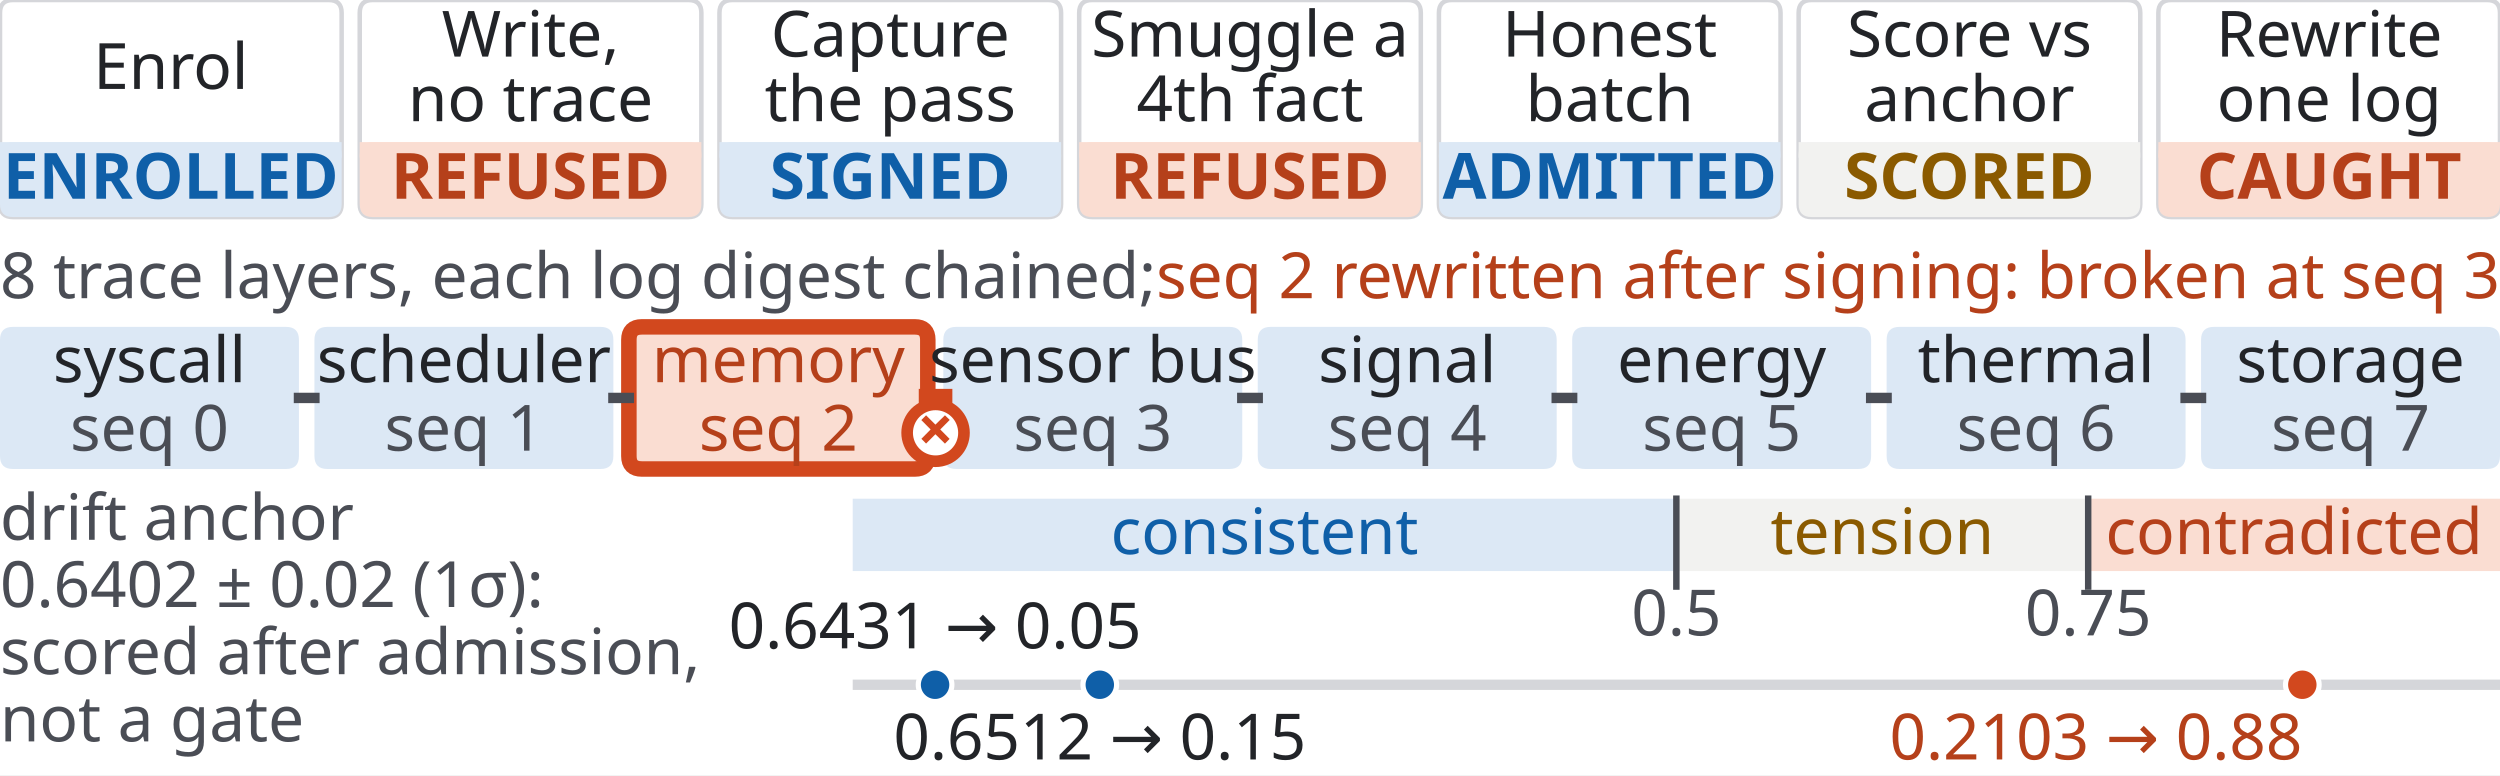
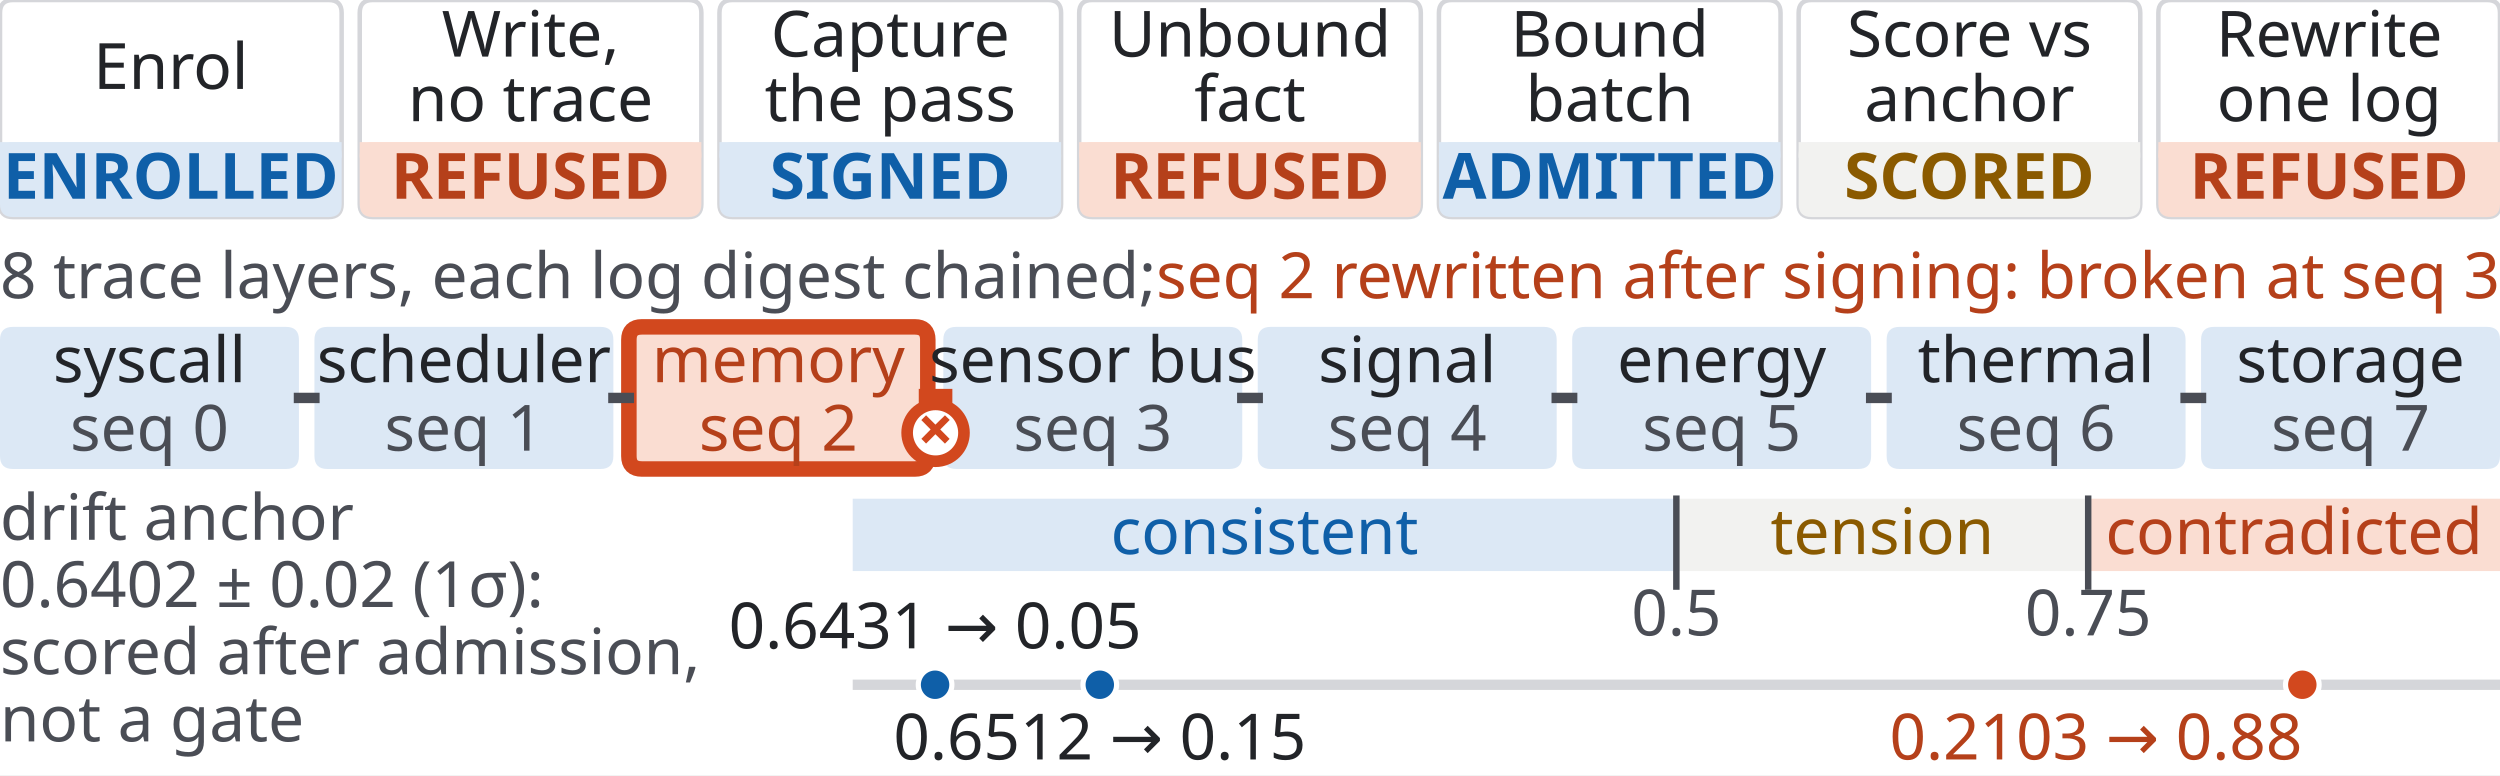
<svg xmlns="http://www.w3.org/2000/svg" width="548.504pt" height="170.079pt" viewBox="0 0 548.504 170.079" version="1.1">
  <defs>
    <style type="text/css">*{stroke-linejoin: round; stroke-linecap: butt}</style>
  </defs>
  <g id="figure_1">
    <g id="patch_1">
      <path d="M 0 170.079  L 548.504 170.079  L 548.504 0  L 0 0  z " style="fill: #ffffff" />
    </g>
    <g id="axes_1">
      <g id="patch_2">
-         <path d="M 187.087 109.417  L 367.795 109.417  L 367.795 125.291  L 187.087 125.291  z " clip-path="url(#p3a99784c97)" style="fill: #dce8f5" />
+         <path d="M 187.087 109.417  L 367.795 109.417  L 367.795 125.291  L 187.087 125.291  z " clip-path="url(#pc4ee44958d)" style="fill: #dce8f5" />
      </g>
      <g id="patch_3">
-         <path d="M 367.795 109.417  L 458.15 109.417  L 458.15 125.291  L 367.795 125.291  z " clip-path="url(#p3a99784c97)" style="fill: #f2f2f0" />
+         <path d="M 367.795 109.417  L 458.15 109.417  L 458.15 125.291  L 367.795 125.291  z " clip-path="url(#pc4ee44958d)" style="fill: #f2f2f0" />
      </g>
      <g id="patch_4">
-         <path d="M 458.15 109.417  L 548.504 109.417  L 548.504 125.291  L 458.15 125.291  z " clip-path="url(#p3a99784c97)" style="fill: #faddd2" />
+         <path d="M 458.15 109.417  L 548.504 109.417  L 548.504 125.291  L 458.15 125.291  z " clip-path="url(#pc4ee44958d)" style="fill: #faddd2" />
      </g>
      <g id="patch_5">
-         <path d="M 2.835 0  L 72.121 0  Q 74.956 0 74.956 2.835  L 74.956 44.787  Q 74.956 47.622 72.121 47.622  L 2.835 47.622  Q 0 47.622 0 44.787  L 0 2.835  Q 0 0 2.835 0  z " clip-path="url(#p3a99784c97)" style="fill: #ffffff; stroke: #d5d6da; stroke-width: 0.992; stroke-linejoin: miter" />
+         <path d="M 2.835 0  L 72.121 0  Q 74.956 0 74.956 2.835  L 74.956 44.787  Q 74.956 47.622 72.121 47.622  L 2.835 47.622  Q 0 47.622 0 44.787  L 0 2.835  Q 0 0 2.835 0  z " clip-path="url(#pc4ee44958d)" style="fill: #ffffff; stroke: #d5d6da; stroke-width: 0.992; stroke-linejoin: miter" />
      </g>
      <g id="patch_6">
-         <path d="M 81.759 0  L 151.046 0  Q 153.881 0 153.881 2.835  L 153.881 44.787  Q 153.881 47.622 151.046 47.622  L 81.759 47.622  Q 78.925 47.622 78.925 44.787  L 78.925 2.835  Q 78.925 0 81.759 0  z " clip-path="url(#p3a99784c97)" style="fill: #ffffff; stroke: #d5d6da; stroke-width: 0.992; stroke-linejoin: miter" />
+         <path d="M 81.759 0  L 151.046 0  Q 153.881 0 153.881 2.835  L 153.881 44.787  Q 153.881 47.622 151.046 47.622  L 81.759 47.622  Q 78.925 47.622 78.925 44.787  L 78.925 2.835  Q 78.925 0 81.759 0  z " clip-path="url(#pc4ee44958d)" style="fill: #ffffff; stroke: #d5d6da; stroke-width: 0.992; stroke-linejoin: miter" />
      </g>
      <g id="patch_7">
-         <path d="M 160.684 0  L 229.971 0  Q 232.805 0 232.805 2.835  L 232.805 44.787  Q 232.805 47.622 229.971 47.622  L 160.684 47.622  Q 157.849 47.622 157.849 44.787  L 157.849 2.835  Q 157.849 0 160.684 0  z " clip-path="url(#p3a99784c97)" style="fill: #ffffff; stroke: #d5d6da; stroke-width: 0.992; stroke-linejoin: miter" />
+         <path d="M 160.684 0  L 229.971 0  Q 232.805 0 232.805 2.835  L 232.805 44.787  Q 232.805 47.622 229.971 47.622  L 160.684 47.622  Q 157.849 47.622 157.849 44.787  L 157.849 2.835  Q 157.849 0 160.684 0  z " clip-path="url(#pc4ee44958d)" style="fill: #ffffff; stroke: #d5d6da; stroke-width: 0.992; stroke-linejoin: miter" />
      </g>
      <g id="patch_8">
-         <path d="M 239.609 0  L 308.895 0  Q 311.73 0 311.73 2.835  L 311.73 44.787  Q 311.73 47.622 308.895 47.622  L 239.609 47.622  Q 236.774 47.622 236.774 44.787  L 236.774 2.835  Q 236.774 0 239.609 0  z " clip-path="url(#p3a99784c97)" style="fill: #ffffff; stroke: #d5d6da; stroke-width: 0.992; stroke-linejoin: miter" />
+         <path d="M 239.609 0  L 308.895 0  Q 311.73 0 311.73 2.835  L 311.73 44.787  Q 311.73 47.622 308.895 47.622  L 239.609 47.622  Q 236.774 47.622 236.774 44.787  L 236.774 2.835  Q 236.774 0 239.609 0  z " clip-path="url(#pc4ee44958d)" style="fill: #ffffff; stroke: #d5d6da; stroke-width: 0.992; stroke-linejoin: miter" />
      </g>
      <g id="patch_9">
-         <path d="M 318.533 0  L 387.82 0  Q 390.655 0 390.655 2.835  L 390.655 44.787  Q 390.655 47.622 387.82 47.622  L 318.533 47.622  Q 315.699 47.622 315.699 44.787  L 315.699 2.835  Q 315.699 0 318.533 0  z " clip-path="url(#p3a99784c97)" style="fill: #ffffff; stroke: #d5d6da; stroke-width: 0.992; stroke-linejoin: miter" />
+         <path d="M 318.533 0  L 387.82 0  Q 390.655 0 390.655 2.835  L 390.655 44.787  Q 390.655 47.622 387.82 47.622  L 318.533 47.622  Q 315.699 47.622 315.699 44.787  L 315.699 2.835  Q 315.699 0 318.533 0  z " clip-path="url(#pc4ee44958d)" style="fill: #ffffff; stroke: #d5d6da; stroke-width: 0.992; stroke-linejoin: miter" />
      </g>
      <g id="patch_10">
-         <path d="M 397.458 0  L 466.745 0  Q 469.579 0 469.579 2.835  L 469.579 44.787  Q 469.579 47.622 466.745 47.622  L 397.458 47.622  Q 394.623 47.622 394.623 44.787  L 394.623 2.835  Q 394.623 0 397.458 0  z " clip-path="url(#p3a99784c97)" style="fill: #ffffff; stroke: #d5d6da; stroke-width: 0.992; stroke-linejoin: miter" />
+         <path d="M 397.458 0  L 466.745 0  Q 469.579 0 469.579 2.835  L 469.579 44.787  Q 469.579 47.622 466.745 47.622  L 397.458 47.622  Q 394.623 47.622 394.623 44.787  L 394.623 2.835  Q 394.623 0 397.458 0  z " clip-path="url(#pc4ee44958d)" style="fill: #ffffff; stroke: #d5d6da; stroke-width: 0.992; stroke-linejoin: miter" />
      </g>
      <g id="patch_11">
-         <path d="M 476.382 0  L 545.669 0  Q 548.504 0 548.504 2.835  L 548.504 44.787  Q 548.504 47.622 545.669 47.622  L 476.382 47.622  Q 473.548 47.622 473.548 44.787  L 473.548 2.835  Q 473.548 0 476.382 0  z " clip-path="url(#p3a99784c97)" style="fill: #ffffff; stroke: #d5d6da; stroke-width: 0.992; stroke-linejoin: miter" />
+         <path d="M 476.382 0  L 545.669 0  Q 548.504 0 548.504 2.835  L 548.504 44.787  Q 548.504 47.622 545.669 47.622  L 476.382 47.622  Q 473.548 47.622 473.548 44.787  L 473.548 2.835  Q 473.548 0 476.382 0  z " clip-path="url(#pc4ee44958d)" style="fill: #ffffff; stroke: #d5d6da; stroke-width: 0.992; stroke-linejoin: miter" />
      </g>
      <g id="line2d_1">
-         <path d="M 187.087 150.236  L 548.504 150.236  " clip-path="url(#p3a99784c97)" style="fill: none; stroke: #d5d6da; stroke-width: 2.268" />
+         <path d="M 187.087 150.236  L 548.504 150.236  " clip-path="url(#pc4ee44958d)" style="fill: none; stroke: #d5d6da; stroke-width: 2.268" />
      </g>
      <g id="line2d_2">
-         <path d="M 367.795 109.417  L 367.795 128.693  " clip-path="url(#p3a99784c97)" style="fill: none; stroke: #4a4d55; stroke-width: 1.417; stroke-linecap: square" />
+         <path d="M 367.795 109.417  L 367.795 128.693  " clip-path="url(#pc4ee44958d)" style="fill: none; stroke: #4a4d55; stroke-width: 1.417; stroke-linecap: square" />
      </g>
      <g id="line2d_3">
-         <path d="M 458.15 109.417  L 458.15 128.693  " clip-path="url(#p3a99784c97)" style="fill: none; stroke: #4a4d55; stroke-width: 1.417; stroke-linecap: square" />
+         <path d="M 458.15 109.417  L 458.15 128.693  " clip-path="url(#pc4ee44958d)" style="fill: none; stroke: #4a4d55; stroke-width: 1.417; stroke-linecap: square" />
      </g>
      <g id="patch_12">
-         <path d="M 2.835 31.181  L 72.121 31.181  Q 74.956 31.181 74.956 34.016  L 74.956 44.787  Q 74.956 47.622 72.121 47.622  L 2.835 47.622  Q 0 47.622 0 44.787  L 0 34.016  Q 0 31.181 2.835 31.181  z " clip-path="url(#p3a99784c97)" style="fill: #dce8f5" />
+         <path d="M 2.835 31.181  L 72.121 31.181  Q 74.956 31.181 74.956 34.016  L 74.956 44.787  Q 74.956 47.622 72.121 47.622  L 2.835 47.622  Q 0 47.622 0 44.787  L 0 34.016  Q 0 31.181 2.835 31.181  z " clip-path="url(#pc4ee44958d)" style="fill: #dce8f5" />
      </g>
      <g id="patch_13">
-         <path d="M 81.759 31.181  L 151.046 31.181  Q 153.881 31.181 153.881 34.016  L 153.881 44.787  Q 153.881 47.622 151.046 47.622  L 81.759 47.622  Q 78.925 47.622 78.925 44.787  L 78.925 34.016  Q 78.925 31.181 81.759 31.181  z " clip-path="url(#p3a99784c97)" style="fill: #faddd2" />
+         <path d="M 81.759 31.181  L 151.046 31.181  Q 153.881 31.181 153.881 34.016  L 153.881 44.787  Q 153.881 47.622 151.046 47.622  L 81.759 47.622  Q 78.925 47.622 78.925 44.787  L 78.925 34.016  Q 78.925 31.181 81.759 31.181  z " clip-path="url(#pc4ee44958d)" style="fill: #faddd2" />
      </g>
      <g id="patch_14">
-         <path d="M 160.684 31.181  L 229.971 31.181  Q 232.805 31.181 232.805 34.016  L 232.805 44.787  Q 232.805 47.622 229.971 47.622  L 160.684 47.622  Q 157.849 47.622 157.849 44.787  L 157.849 34.016  Q 157.849 31.181 160.684 31.181  z " clip-path="url(#p3a99784c97)" style="fill: #dce8f5" />
+         <path d="M 160.684 31.181  L 229.971 31.181  Q 232.805 31.181 232.805 34.016  L 232.805 44.787  Q 232.805 47.622 229.971 47.622  L 160.684 47.622  Q 157.849 47.622 157.849 44.787  L 157.849 34.016  Q 157.849 31.181 160.684 31.181  z " clip-path="url(#pc4ee44958d)" style="fill: #dce8f5" />
      </g>
      <g id="patch_15">
-         <path d="M 239.609 31.181  L 308.895 31.181  Q 311.73 31.181 311.73 34.016  L 311.73 44.787  Q 311.73 47.622 308.895 47.622  L 239.609 47.622  Q 236.774 47.622 236.774 44.787  L 236.774 34.016  Q 236.774 31.181 239.609 31.181  z " clip-path="url(#p3a99784c97)" style="fill: #faddd2" />
+         <path d="M 239.609 31.181  L 308.895 31.181  Q 311.73 31.181 311.73 34.016  L 311.73 44.787  Q 311.73 47.622 308.895 47.622  L 239.609 47.622  Q 236.774 47.622 236.774 44.787  L 236.774 34.016  Q 236.774 31.181 239.609 31.181  z " clip-path="url(#pc4ee44958d)" style="fill: #faddd2" />
      </g>
      <g id="patch_16">
-         <path d="M 318.533 31.181  L 387.82 31.181  Q 390.655 31.181 390.655 34.016  L 390.655 44.787  Q 390.655 47.622 387.82 47.622  L 318.533 47.622  Q 315.699 47.622 315.699 44.787  L 315.699 34.016  Q 315.699 31.181 318.533 31.181  z " clip-path="url(#p3a99784c97)" style="fill: #dce8f5" />
+         <path d="M 318.533 31.181  L 387.82 31.181  Q 390.655 31.181 390.655 34.016  L 390.655 44.787  Q 390.655 47.622 387.82 47.622  L 318.533 47.622  Q 315.699 47.622 315.699 44.787  L 315.699 34.016  Q 315.699 31.181 318.533 31.181  z " clip-path="url(#pc4ee44958d)" style="fill: #dce8f5" />
      </g>
      <g id="patch_17">
-         <path d="M 397.458 31.181  L 466.745 31.181  Q 469.579 31.181 469.579 34.016  L 469.579 44.787  Q 469.579 47.622 466.745 47.622  L 397.458 47.622  Q 394.623 47.622 394.623 44.787  L 394.623 34.016  Q 394.623 31.181 397.458 31.181  z " clip-path="url(#p3a99784c97)" style="fill: #f2f2f0" />
+         <path d="M 397.458 31.181  L 466.745 31.181  Q 469.579 31.181 469.579 34.016  L 469.579 44.787  Q 469.579 47.622 466.745 47.622  L 397.458 47.622  Q 394.623 47.622 394.623 44.787  L 394.623 34.016  Q 394.623 31.181 397.458 31.181  z " clip-path="url(#pc4ee44958d)" style="fill: #f2f2f0" />
      </g>
      <g id="patch_18">
-         <path d="M 476.382 31.181  L 545.669 31.181  Q 548.504 31.181 548.504 34.016  L 548.504 44.787  Q 548.504 47.622 545.669 47.622  L 476.382 47.622  Q 473.548 47.622 473.548 44.787  L 473.548 34.016  Q 473.548 31.181 476.382 31.181  z " clip-path="url(#p3a99784c97)" style="fill: #faddd2" />
+         <path d="M 476.382 31.181  L 545.669 31.181  Q 548.504 31.181 548.504 34.016  L 548.504 44.787  Q 548.504 47.622 545.669 47.622  L 476.382 47.622  Q 473.548 47.622 473.548 44.787  L 473.548 34.016  Q 473.548 31.181 476.382 31.181  z " clip-path="url(#pc4ee44958d)" style="fill: #faddd2" />
      </g>
      <g id="patch_19">
-         <path d="M 2.835 71.717  L 62.752 71.717  Q 65.587 71.717 65.587 74.551  L 65.587 100.063  Q 65.587 102.898 62.752 102.898  L 2.835 102.898  Q 0 102.898 0 100.063  L 0 74.551  Q 0 71.717 2.835 71.717  z " clip-path="url(#p3a99784c97)" style="fill: #dce8f5" />
+         <path d="M 2.835 71.717  L 62.752 71.717  Q 65.587 71.717 65.587 74.551  L 65.587 100.063  Q 65.587 102.898 62.752 102.898  L 2.835 102.898  Q 0 102.898 0 100.063  L 0 74.551  Q 0 71.717 2.835 71.717  z " clip-path="url(#pc4ee44958d)" style="fill: #dce8f5" />
      </g>
      <g id="patch_20">
-         <path d="M 71.823 71.717  L 131.74 71.717  Q 134.575 71.717 134.575 74.551  L 134.575 100.063  Q 134.575 102.898 131.74 102.898  L 71.823 102.898  Q 68.988 102.898 68.988 100.063  L 68.988 74.551  Q 68.988 71.717 71.823 71.717  z " clip-path="url(#p3a99784c97)" style="fill: #dce8f5" />
+         <path d="M 71.823 71.717  L 131.74 71.717  Q 134.575 71.717 134.575 74.551  L 134.575 100.063  Q 134.575 102.898 131.74 102.898  L 71.823 102.898  Q 68.988 102.898 68.988 100.063  L 68.988 74.551  Q 68.988 71.717 71.823 71.717  z " clip-path="url(#pc4ee44958d)" style="fill: #dce8f5" />
      </g>
      <g id="patch_21">
-         <path d="M 140.811 71.717  L 200.728 71.717  Q 203.563 71.717 203.563 74.551  L 203.563 100.063  Q 203.563 102.898 200.728 102.898  L 140.811 102.898  Q 137.976 102.898 137.976 100.063  L 137.976 74.551  Q 137.976 71.717 140.811 71.717  z " clip-path="url(#p3a99784c97)" style="fill: #faddd2; stroke: #d2481e; stroke-width: 3.402; stroke-linejoin: miter" />
+         <path d="M 140.811 71.717  L 200.728 71.717  Q 203.563 71.717 203.563 74.551  L 203.563 100.063  Q 203.563 102.898 200.728 102.898  L 140.811 102.898  Q 137.976 102.898 137.976 100.063  L 137.976 74.551  Q 137.976 71.717 140.811 71.717  z " clip-path="url(#pc4ee44958d)" style="fill: #faddd2; stroke: #d2481e; stroke-width: 3.402; stroke-linejoin: miter" />
      </g>
      <g id="patch_22">
-         <path d="M 209.799 71.717  L 269.717 71.717  Q 272.551 71.717 272.551 74.551  L 272.551 100.063  Q 272.551 102.898 269.717 102.898  L 209.799 102.898  Q 206.965 102.898 206.965 100.063  L 206.965 74.551  Q 206.965 71.717 209.799 71.717  z " clip-path="url(#p3a99784c97)" style="fill: #dce8f5" />
+         <path d="M 209.799 71.717  L 269.717 71.717  Q 272.551 71.717 272.551 74.551  L 272.551 100.063  Q 272.551 102.898 269.717 102.898  L 209.799 102.898  Q 206.965 102.898 206.965 100.063  L 206.965 74.551  Q 206.965 71.717 209.799 71.717  z " clip-path="url(#pc4ee44958d)" style="fill: #dce8f5" />
      </g>
      <g id="patch_23">
-         <path d="M 278.787 71.717  L 338.705 71.717  Q 341.539 71.717 341.539 74.551  L 341.539 100.063  Q 341.539 102.898 338.705 102.898  L 278.787 102.898  Q 275.953 102.898 275.953 100.063  L 275.953 74.551  Q 275.953 71.717 278.787 71.717  z " clip-path="url(#p3a99784c97)" style="fill: #dce8f5" />
+         <path d="M 278.787 71.717  L 338.705 71.717  Q 341.539 71.717 341.539 74.551  L 341.539 100.063  Q 341.539 102.898 338.705 102.898  L 278.787 102.898  Q 275.953 102.898 275.953 100.063  L 275.953 74.551  Q 275.953 71.717 278.787 71.717  z " clip-path="url(#pc4ee44958d)" style="fill: #dce8f5" />
      </g>
      <g id="patch_24">
-         <path d="M 347.776 71.717  L 407.693 71.717  Q 410.528 71.717 410.528 74.551  L 410.528 100.063  Q 410.528 102.898 407.693 102.898  L 347.776 102.898  Q 344.941 102.898 344.941 100.063  L 344.941 74.551  Q 344.941 71.717 347.776 71.717  z " clip-path="url(#p3a99784c97)" style="fill: #dce8f5" />
+         <path d="M 347.776 71.717  L 407.693 71.717  Q 410.528 71.717 410.528 74.551  L 410.528 100.063  Q 410.528 102.898 407.693 102.898  L 347.776 102.898  Q 344.941 102.898 344.941 100.063  L 344.941 74.551  Q 344.941 71.717 347.776 71.717  z " clip-path="url(#pc4ee44958d)" style="fill: #dce8f5" />
      </g>
      <g id="patch_25">
-         <path d="M 416.764 71.717  L 476.681 71.717  Q 479.516 71.717 479.516 74.551  L 479.516 100.063  Q 479.516 102.898 476.681 102.898  L 416.764 102.898  Q 413.929 102.898 413.929 100.063  L 413.929 74.551  Q 413.929 71.717 416.764 71.717  z " clip-path="url(#p3a99784c97)" style="fill: #dce8f5" />
+         <path d="M 416.764 71.717  L 476.681 71.717  Q 479.516 71.717 479.516 74.551  L 479.516 100.063  Q 479.516 102.898 476.681 102.898  L 416.764 102.898  Q 413.929 102.898 413.929 100.063  L 413.929 74.551  Q 413.929 71.717 416.764 71.717  z " clip-path="url(#pc4ee44958d)" style="fill: #dce8f5" />
      </g>
      <g id="patch_26">
-         <path d="M 485.752 71.717  L 545.669 71.717  Q 548.504 71.717 548.504 74.551  L 548.504 100.063  Q 548.504 102.898 545.669 102.898  L 485.752 102.898  Q 482.917 102.898 482.917 100.063  L 482.917 74.551  Q 482.917 71.717 485.752 71.717  z " clip-path="url(#p3a99784c97)" style="fill: #dce8f5" />
+         <path d="M 485.752 71.717  L 545.669 71.717  Q 548.504 71.717 548.504 74.551  L 548.504 100.063  Q 548.504 102.898 545.669 102.898  L 485.752 102.898  Q 482.917 102.898 482.917 100.063  L 482.917 74.551  Q 482.917 71.717 485.752 71.717  z " clip-path="url(#pc4ee44958d)" style="fill: #dce8f5" />
      </g>
      <g id="patch_27">
-         <path d="M 0 31.181  L 74.956 31.181  L 74.956 34.583  L 0 34.583  z " clip-path="url(#p3a99784c97)" style="fill: #dce8f5" />
+         <path d="M 0 31.181  L 74.956 31.181  L 74.956 34.583  L 0 34.583  z " clip-path="url(#pc4ee44958d)" style="fill: #dce8f5" />
      </g>
      <g id="patch_28">
-         <path d="M 78.925 31.181  L 153.881 31.181  L 153.881 34.583  L 78.925 34.583  z " clip-path="url(#p3a99784c97)" style="fill: #faddd2" />
+         <path d="M 78.925 31.181  L 153.881 31.181  L 153.881 34.583  L 78.925 34.583  z " clip-path="url(#pc4ee44958d)" style="fill: #faddd2" />
      </g>
      <g id="patch_29">
-         <path d="M 157.849 31.181  L 232.805 31.181  L 232.805 34.583  L 157.849 34.583  z " clip-path="url(#p3a99784c97)" style="fill: #dce8f5" />
+         <path d="M 157.849 31.181  L 232.805 31.181  L 232.805 34.583  L 157.849 34.583  z " clip-path="url(#pc4ee44958d)" style="fill: #dce8f5" />
      </g>
      <g id="patch_30">
-         <path d="M 236.774 31.181  L 311.73 31.181  L 311.73 34.583  L 236.774 34.583  z " clip-path="url(#p3a99784c97)" style="fill: #faddd2" />
+         <path d="M 236.774 31.181  L 311.73 31.181  L 311.73 34.583  L 236.774 34.583  z " clip-path="url(#pc4ee44958d)" style="fill: #faddd2" />
      </g>
      <g id="patch_31">
-         <path d="M 315.699 31.181  L 390.655 31.181  L 390.655 34.583  L 315.699 34.583  z " clip-path="url(#p3a99784c97)" style="fill: #dce8f5" />
+         <path d="M 315.699 31.181  L 390.655 31.181  L 390.655 34.583  L 315.699 34.583  z " clip-path="url(#pc4ee44958d)" style="fill: #dce8f5" />
      </g>
      <g id="patch_32">
-         <path d="M 394.623 31.181  L 469.579 31.181  L 469.579 34.583  L 394.623 34.583  z " clip-path="url(#p3a99784c97)" style="fill: #f2f2f0" />
+         <path d="M 394.623 31.181  L 469.579 31.181  L 469.579 34.583  L 394.623 34.583  z " clip-path="url(#pc4ee44958d)" style="fill: #f2f2f0" />
      </g>
      <g id="patch_33">
-         <path d="M 473.548 31.181  L 548.504 31.181  L 548.504 34.583  L 473.548 34.583  z " clip-path="url(#p3a99784c97)" style="fill: #faddd2" />
+         <path d="M 473.548 31.181  L 548.504 31.181  L 548.504 34.583  L 473.548 34.583  z " clip-path="url(#pc4ee44958d)" style="fill: #faddd2" />
      </g>
      <g id="line2d_4">
-         <path d="M 65.587 87.307  L 68.988 87.307  " clip-path="url(#p3a99784c97)" style="fill: none; stroke: #4a4d55; stroke-width: 2.268; stroke-linecap: square" />
+         <path d="M 65.587 87.307  L 68.988 87.307  " clip-path="url(#pc4ee44958d)" style="fill: none; stroke: #4a4d55; stroke-width: 2.268; stroke-linecap: square" />
      </g>
      <g id="line2d_5">
-         <path d="M 134.575 87.307  L 137.976 87.307  " clip-path="url(#p3a99784c97)" style="fill: none; stroke: #4a4d55; stroke-width: 2.268; stroke-linecap: square" />
+         <path d="M 134.575 87.307  L 137.976 87.307  " clip-path="url(#pc4ee44958d)" style="fill: none; stroke: #4a4d55; stroke-width: 2.268; stroke-linecap: square" />
      </g>
      <g id="line2d_6">
-         <path d="M 203.563 87.307  L 206.965 87.307  " clip-path="url(#p3a99784c97)" style="fill: none; stroke: #d2481e; stroke-width: 3.969; stroke-linecap: square" />
+         <path d="M 203.563 87.307  L 206.965 87.307  " clip-path="url(#pc4ee44958d)" style="fill: none; stroke: #d2481e; stroke-width: 3.969; stroke-linecap: square" />
      </g>
      <g id="line2d_7">
-         <path d="M 272.551 87.307  L 275.953 87.307  " clip-path="url(#p3a99784c97)" style="fill: none; stroke: #4a4d55; stroke-width: 2.268; stroke-linecap: square" />
+         <path d="M 272.551 87.307  L 275.953 87.307  " clip-path="url(#pc4ee44958d)" style="fill: none; stroke: #4a4d55; stroke-width: 2.268; stroke-linecap: square" />
      </g>
      <g id="line2d_8">
-         <path d="M 341.539 87.307  L 344.941 87.307  " clip-path="url(#p3a99784c97)" style="fill: none; stroke: #4a4d55; stroke-width: 2.268; stroke-linecap: square" />
+         <path d="M 341.539 87.307  L 344.941 87.307  " clip-path="url(#pc4ee44958d)" style="fill: none; stroke: #4a4d55; stroke-width: 2.268; stroke-linecap: square" />
      </g>
      <g id="line2d_9">
-         <path d="M 410.528 87.307  L 413.929 87.307  " clip-path="url(#p3a99784c97)" style="fill: none; stroke: #4a4d55; stroke-width: 2.268; stroke-linecap: square" />
+         <path d="M 410.528 87.307  L 413.929 87.307  " clip-path="url(#pc4ee44958d)" style="fill: none; stroke: #4a4d55; stroke-width: 2.268; stroke-linecap: square" />
      </g>
      <g id="line2d_10">
-         <path d="M 479.516 87.307  L 482.917 87.307  " clip-path="url(#p3a99784c97)" style="fill: none; stroke: #4a4d55; stroke-width: 2.268; stroke-linecap: square" />
+         <path d="M 479.516 87.307  L 482.917 87.307  " clip-path="url(#pc4ee44958d)" style="fill: none; stroke: #4a4d55; stroke-width: 2.268; stroke-linecap: square" />
      </g>
      <g id="patch_34">
-         <path d="M 205.157 146.551  C 206.135 146.551 207.072 146.939 207.763 147.631  C 208.454 148.322 208.843 149.259 208.843 150.236  C 208.843 151.214 208.454 152.151 207.763 152.842  C 207.072 153.533 206.135 153.921 205.157 153.921  C 204.18 153.921 203.243 153.533 202.552 152.842  C 201.861 152.151 201.472 151.214 201.472 150.236  C 201.472 149.259 201.861 148.322 202.552 147.631  C 203.243 146.939 204.18 146.551 205.157 146.551  z " clip-path="url(#p3a99784c97)" style="fill: #0f5fa8; stroke: #ffffff; stroke-width: 1.134; stroke-linejoin: miter" />
+         <path d="M 205.157 146.551  C 206.135 146.551 207.072 146.939 207.763 147.631  C 208.454 148.322 208.843 149.259 208.843 150.236  C 208.843 151.214 208.454 152.151 207.763 152.842  C 207.072 153.533 206.135 153.921 205.157 153.921  C 204.18 153.921 203.243 153.533 202.552 152.842  C 201.861 152.151 201.472 151.214 201.472 150.236  C 201.472 149.259 201.861 148.322 202.552 147.631  C 203.243 146.939 204.18 146.551 205.157 146.551  z " clip-path="url(#pc4ee44958d)" style="fill: #0f5fa8; stroke: #ffffff; stroke-width: 1.134; stroke-linejoin: miter" />
      </g>
      <g id="patch_35">
-         <path d="M 241.299 146.551  C 242.276 146.551 243.214 146.939 243.905 147.631  C 244.596 148.322 244.984 149.259 244.984 150.236  C 244.984 151.214 244.596 152.151 243.905 152.842  C 243.214 153.533 242.276 153.921 241.299 153.921  C 240.322 153.921 239.385 153.533 238.693 152.842  C 238.002 152.151 237.614 151.214 237.614 150.236  C 237.614 149.259 238.002 148.322 238.693 147.631  C 239.385 146.939 240.322 146.551 241.299 146.551  z " clip-path="url(#p3a99784c97)" style="fill: #0f5fa8; stroke: #ffffff; stroke-width: 1.134; stroke-linejoin: miter" />
+         <path d="M 241.299 146.551  C 242.276 146.551 243.214 146.939 243.905 147.631  C 244.596 148.322 244.984 149.259 244.984 150.236  C 244.984 151.214 244.596 152.151 243.905 152.842  C 243.214 153.533 242.276 153.921 241.299 153.921  C 240.322 153.921 239.385 153.533 238.693 152.842  C 238.002 152.151 237.614 151.214 237.614 150.236  C 237.614 149.259 238.002 148.322 238.693 147.631  C 239.385 146.939 240.322 146.551 241.299 146.551  z " clip-path="url(#pc4ee44958d)" style="fill: #0f5fa8; stroke: #ffffff; stroke-width: 1.134; stroke-linejoin: miter" />
      </g>
      <g id="patch_36">
-         <path d="M 505.134 146.551  C 506.111 146.551 507.049 146.939 507.74 147.631  C 508.431 148.322 508.819 149.259 508.819 150.236  C 508.819 151.214 508.431 152.151 507.74 152.842  C 507.049 153.533 506.111 153.921 505.134 153.921  C 504.157 153.921 503.219 153.533 502.528 152.842  C 501.837 152.151 501.449 151.214 501.449 150.236  C 501.449 149.259 501.837 148.322 502.528 147.631  C 503.219 146.939 504.157 146.551 505.134 146.551  z " clip-path="url(#p3a99784c97)" style="fill: #d2481e; stroke: #ffffff; stroke-width: 1.134; stroke-linejoin: miter" />
+         <path d="M 505.134 146.551  C 506.111 146.551 507.049 146.939 507.74 147.631  C 508.431 148.322 508.819 149.259 508.819 150.236  C 508.819 151.214 508.431 152.151 507.74 152.842  C 507.049 153.533 506.111 153.921 505.134 153.921  C 504.157 153.921 503.219 153.533 502.528 152.842  C 501.837 152.151 501.449 151.214 501.449 150.236  C 501.449 149.259 501.837 148.322 502.528 147.631  C 503.219 146.939 504.157 146.551 505.134 146.551  z " clip-path="url(#pc4ee44958d)" style="fill: #d2481e; stroke: #ffffff; stroke-width: 1.134; stroke-linejoin: miter" />
      </g>
      <g id="patch_37">
-         <path d="M 205.264 88.724  C 206.918 88.724 208.504 89.381 209.673 90.551  C 210.843 91.72 211.5 93.307 211.5 94.961  C 211.5 96.614 210.843 98.201 209.673 99.37  C 208.504 100.54 206.918 101.197 205.264 101.197  C 203.61 101.197 202.024 100.54 200.854 99.37  C 199.685 98.201 199.028 96.614 199.028 94.961  C 199.028 93.307 199.685 91.72 200.854 90.551  C 202.024 89.381 203.61 88.724 205.264 88.724  z " clip-path="url(#p3a99784c97)" style="fill: #ffffff; stroke: #d2481e; stroke-width: 2.551; stroke-linejoin: miter" />
+         <path d="M 205.264 88.724  C 206.918 88.724 208.504 89.381 209.673 90.551  C 210.843 91.72 211.5 93.307 211.5 94.961  C 211.5 96.614 210.843 98.201 209.673 99.37  C 208.504 100.54 206.918 101.197 205.264 101.197  C 203.61 101.197 202.024 100.54 200.854 99.37  C 199.685 98.201 199.028 96.614 199.028 94.961  C 199.028 93.307 199.685 91.72 200.854 90.551  C 202.024 89.381 203.61 88.724 205.264 88.724  z " clip-path="url(#pc4ee44958d)" style="fill: #ffffff; stroke: #d2481e; stroke-width: 2.551; stroke-linejoin: miter" />
      </g>
      <g id="text_1">
        <text style="font-weight: 500; font-size: 14px; font-family: 'IBM Plex Sans'; text-anchor: middle; fill: #222428" x="37.478" y="19.511" transform="rotate(-0 37.47807 19.51055)">Enrol</text>
      </g>
      <g id="text_2">
        <text style="font-weight: 700; font-size: 14px; font-family: 'IBM Plex Sans'; text-anchor: middle; fill: #0f5fa8" x="37.478" y="43.605" transform="rotate(-0 37.47807 43.60504)">ENROLLED</text>
      </g>
      <g id="text_3">
        <text style="font-weight: 500; font-size: 14px; font-family: 'IBM Plex Sans'; text-anchor: middle; fill: #222428" x="116.403" y="12.424" transform="rotate(-0 116.4027 12.42394)">Write,</text>
      </g>
      <g id="text_4">
        <text style="font-weight: 500; font-size: 14px; font-family: 'IBM Plex Sans'; text-anchor: middle; fill: #222428" x="116.403" y="26.597" transform="rotate(-0 116.4027 26.59717)">no trace</text>
      </g>
      <g id="text_5">
        <text style="font-weight: 700; font-size: 14px; font-family: 'IBM Plex Sans'; text-anchor: middle; fill: #b5401a" x="116.403" y="43.605" transform="rotate(-0 116.4027 43.60504)">REFUSED</text>
      </g>
      <g id="text_6">
        <text style="font-weight: 500; font-size: 14px; font-family: 'IBM Plex Sans'; text-anchor: middle; fill: #222428" x="195.327" y="12.424" transform="rotate(-0 195.3273 12.42394)">Capture</text>
      </g>
      <g id="text_7">
        <text style="font-weight: 500; font-size: 14px; font-family: 'IBM Plex Sans'; text-anchor: middle; fill: #222428" x="195.327" y="26.597" transform="rotate(-0 195.3273 26.59717)">the pass</text>
      </g>
      <g id="text_8">
        <text style="font-weight: 700; font-size: 14px; font-family: 'IBM Plex Sans'; text-anchor: middle; fill: #0f5fa8" x="195.327" y="43.605" transform="rotate(-0 195.3273 43.60504)">SIGNED</text>
      </g>
      <g id="text_9">
-         <text style="font-weight: 500; font-size: 14px; font-family: 'IBM Plex Sans'; text-anchor: middle; fill: #222428" x="274.252" y="12.424" transform="rotate(-0 274.252 12.42394)">Smuggle a</text>
+         <text style="font-weight: 500; font-size: 14px; font-family: 'IBM Plex Sans'; text-anchor: middle; fill: #222428" x="274.252" y="12.424" transform="rotate(-0 274.252 12.42394)">Unbound</text>
      </g>
      <g id="text_10">
-         <text style="font-weight: 500; font-size: 14px; font-family: 'IBM Plex Sans'; text-anchor: middle; fill: #222428" x="274.252" y="26.597" transform="rotate(-0 274.252 26.59717)">4th fact</text>
+         <text style="font-weight: 500; font-size: 14px; font-family: 'IBM Plex Sans'; text-anchor: middle; fill: #222428" x="274.252" y="26.597" transform="rotate(-0 274.252 26.59717)">fact</text>
      </g>
      <g id="text_11">
        <text style="font-weight: 700; font-size: 14px; font-family: 'IBM Plex Sans'; text-anchor: middle; fill: #b5401a" x="274.252" y="43.605" transform="rotate(-0 274.252 43.60504)">REFUSED</text>
      </g>
      <g id="text_12">
-         <text style="font-weight: 500; font-size: 14px; font-family: 'IBM Plex Sans'; text-anchor: middle; fill: #222428" x="353.177" y="12.424" transform="rotate(-0 353.1766 12.42394)">Honest</text>
+         <text style="font-weight: 500; font-size: 14px; font-family: 'IBM Plex Sans'; text-anchor: middle; fill: #222428" x="353.177" y="12.424" transform="rotate(-0 353.1766 12.42394)">Bound</text>
      </g>
      <g id="text_13">
        <text style="font-weight: 500; font-size: 14px; font-family: 'IBM Plex Sans'; text-anchor: middle; fill: #222428" x="353.177" y="26.597" transform="rotate(-0 353.1766 26.59717)">batch</text>
      </g>
      <g id="text_14">
        <text style="font-weight: 700; font-size: 14px; font-family: 'IBM Plex Sans'; text-anchor: middle; fill: #0f5fa8" x="353.177" y="43.605" transform="rotate(-0 353.1766 43.60504)">ADMITTED</text>
      </g>
      <g id="text_15">
        <text style="font-weight: 500; font-size: 14px; font-family: 'IBM Plex Sans'; text-anchor: middle; fill: #222428" x="432.101" y="12.424" transform="rotate(-0 432.1012 12.42394)">Score vs</text>
      </g>
      <g id="text_16">
        <text style="font-weight: 500; font-size: 14px; font-family: 'IBM Plex Sans'; text-anchor: middle; fill: #222428" x="432.101" y="26.597" transform="rotate(-0 432.1012 26.59717)">anchor</text>
      </g>
      <g id="text_17">
        <text style="font-weight: 700; font-size: 14px; font-family: 'IBM Plex Sans'; text-anchor: middle; fill: #8a5a00" x="432.101" y="43.605" transform="rotate(-0 432.1012 43.60504)">SCORED</text>
      </g>
      <g id="text_18">
        <text style="font-weight: 500; font-size: 14px; font-family: 'IBM Plex Sans'; text-anchor: middle; fill: #222428" x="511.026" y="12.424" transform="rotate(-0 511.0259 12.42394)">Rewrite</text>
      </g>
      <g id="text_19">
        <text style="font-weight: 500; font-size: 14px; font-family: 'IBM Plex Sans'; text-anchor: middle; fill: #222428" x="511.026" y="26.597" transform="rotate(-0 511.0259 26.59717)">one log</text>
      </g>
      <g id="text_20">
-         <text style="font-weight: 700; font-size: 14px; font-family: 'IBM Plex Sans'; text-anchor: middle; fill: #b5401a" x="511.026" y="43.605" transform="rotate(-0 511.0259 43.60504)">CAUGHT</text>
+         <text style="font-weight: 700; font-size: 14px; font-family: 'IBM Plex Sans'; text-anchor: middle; fill: #b5401a" x="511.026" y="43.605" transform="rotate(-0 511.0259 43.60504)">REFUSED</text>
      </g>
      <g id="text_21">
        <text style="font-size: 14px; font-family: 'IBM Plex Sans'; text-anchor: start; fill: #4a4d55" x="0" y="65.432" transform="rotate(-0 0 65.43181)">8 trace layers, each log digest chained;</text>
      </g>
      <g id="text_22">
        <text style="font-weight: 500; font-size: 14px; font-family: 'IBM Plex Sans'; text-anchor: end; fill: #b5401a" x="548.504" y="65.432" transform="rotate(-0 548.5039 65.43181)">seq 2 rewritten after signing: broken at seq 3</text>
      </g>
      <g id="text_23">
        <text style="font-size: 14px; font-family: 'IBM Plex Sans'; text-anchor: middle; fill: #222428" x="32.793" y="83.857" transform="rotate(-0 32.79331 83.85701)">syscall</text>
      </g>
      <g id="text_24">
        <text style="font-size: 14px; font-family: 'IBM Plex Mono'; text-anchor: middle; fill: #4a4d55" x="32.793" y="98.881" transform="rotate(-0 32.79331 98.88063)">seq 0</text>
      </g>
      <g id="text_25">
        <text style="font-size: 14px; font-family: 'IBM Plex Sans'; text-anchor: middle; fill: #222428" x="101.781" y="83.857" transform="rotate(-0 101.7815 83.85701)">scheduler</text>
      </g>
      <g id="text_26">
        <text style="font-size: 14px; font-family: 'IBM Plex Mono'; text-anchor: middle; fill: #4a4d55" x="101.781" y="98.881" transform="rotate(-0 101.7815 98.88063)">seq 1</text>
      </g>
      <g id="text_27">
        <text style="font-size: 14px; font-family: 'IBM Plex Sans'; text-anchor: middle; fill: #b5401a" x="170.77" y="83.857" transform="rotate(-0 170.7697 83.85701)">memory</text>
      </g>
      <g id="text_28">
        <text style="font-size: 14px; font-family: 'IBM Plex Mono'; text-anchor: middle; fill: #b5401a" x="170.77" y="98.881" transform="rotate(-0 170.7697 98.88063)">seq 2</text>
      </g>
      <g id="text_29">
        <text style="font-weight: 700; font-size: 14px; font-family: 'IBM Plex Sans'; text-anchor: middle; fill: #d2481e" x="205.264" y="99.164" transform="rotate(-0 205.2638 99.16409)">×</text>
      </g>
      <g id="text_30">
        <text style="font-size: 14px; font-family: 'IBM Plex Sans'; text-anchor: middle; fill: #222428" x="239.758" y="83.857" transform="rotate(-0 239.7579 83.85701)">sensor bus</text>
      </g>
      <g id="text_31">
        <text style="font-size: 14px; font-family: 'IBM Plex Mono'; text-anchor: middle; fill: #4a4d55" x="239.758" y="98.881" transform="rotate(-0 239.7579 98.88063)">seq 3</text>
      </g>
      <g id="text_32">
        <text style="font-size: 14px; font-family: 'IBM Plex Sans'; text-anchor: middle; fill: #222428" x="308.746" y="83.857" transform="rotate(-0 308.7461 83.85701)">signal</text>
      </g>
      <g id="text_33">
        <text style="font-size: 14px; font-family: 'IBM Plex Mono'; text-anchor: middle; fill: #4a4d55" x="308.746" y="98.881" transform="rotate(-0 308.7461 98.88063)">seq 4</text>
      </g>
      <g id="text_34">
        <text style="font-size: 14px; font-family: 'IBM Plex Sans'; text-anchor: middle; fill: #222428" x="377.734" y="83.857" transform="rotate(-0 377.7343 83.85701)">energy</text>
      </g>
      <g id="text_35">
        <text style="font-size: 14px; font-family: 'IBM Plex Mono'; text-anchor: middle; fill: #4a4d55" x="377.734" y="98.881" transform="rotate(-0 377.7343 98.88063)">seq 5</text>
      </g>
      <g id="text_36">
        <text style="font-size: 14px; font-family: 'IBM Plex Sans'; text-anchor: middle; fill: #222428" x="446.722" y="83.857" transform="rotate(-0 446.7224 83.85701)">thermal</text>
      </g>
      <g id="text_37">
        <text style="font-size: 14px; font-family: 'IBM Plex Mono'; text-anchor: middle; fill: #4a4d55" x="446.722" y="98.881" transform="rotate(-0 446.7224 98.88063)">seq 6</text>
      </g>
      <g id="text_38">
        <text style="font-size: 14px; font-family: 'IBM Plex Sans'; text-anchor: middle; fill: #222428" x="515.711" y="83.857" transform="rotate(-0 515.7106 83.85701)">storage</text>
      </g>
      <g id="text_39">
        <text style="font-size: 14px; font-family: 'IBM Plex Mono'; text-anchor: middle; fill: #4a4d55" x="515.711" y="98.881" transform="rotate(-0 515.7106 98.88063)">seq 7</text>
      </g>
      <g id="text_40">
        <text style="font-size: 14px; font-family: 'IBM Plex Sans'; text-anchor: start; fill: #4a4d55" x="0" y="118.44" transform="rotate(-0 0 118.4397)">drift anchor</text>
      </g>
      <g id="text_41">
        <text style="font-size: 14px; font-family: 'IBM Plex Sans'; text-anchor: start; fill: #4a4d55" x="0" y="133.18" transform="rotate(-0 0 133.1798)">0.6402 ± 0.02 (1σ):</text>
      </g>
      <g id="text_42">
        <text style="font-size: 14px; font-family: 'IBM Plex Sans'; text-anchor: start; fill: #4a4d55" x="0" y="147.92" transform="rotate(-0 0 147.92)">scored after admission,</text>
      </g>
      <g id="text_43">
        <text style="font-size: 14px; font-family: 'IBM Plex Sans'; text-anchor: start; fill: #4a4d55" x="0" y="162.66" transform="rotate(-0 0 162.6602)">not a gate</text>
      </g>
      <g id="text_44">
        <text style="font-size: 14px; font-family: 'IBM Plex Sans'; text-anchor: middle; fill: #0f5fa8" x="277.441" y="121.558" transform="rotate(-0 277.4409 121.5578)">consistent</text>
      </g>
      <g id="text_45">
        <text style="font-size: 14px; font-family: 'IBM Plex Sans'; text-anchor: middle; fill: #8a5a00" x="412.972" y="121.558" transform="rotate(-0 412.9724 121.5578)">tension</text>
      </g>
      <g id="text_46">
        <text style="font-size: 14px; font-family: 'IBM Plex Sans'; text-anchor: middle; fill: #b5401a" x="503.327" y="121.558" transform="rotate(-0 503.3268 121.5578)">contradicted</text>
      </g>
      <g id="text_47">
        <text style="font-size: 14px; font-family: 'IBM Plex Mono'; text-anchor: middle; fill: #4a4d55" x="367.795" y="139.416" transform="rotate(-0 367.7953 139.4161)">0.5</text>
      </g>
      <g id="text_48">
        <text style="font-size: 14px; font-family: 'IBM Plex Mono'; text-anchor: middle; fill: #4a4d55" x="458.15" y="139.416" transform="rotate(-0 458.1496 139.4161)">0.75</text>
      </g>
      <g id="text_49">
        <text style="font-weight: 500; font-size: 14px; font-family: 'IBM Plex Mono'; text-anchor: middle; fill: #222428" x="205.157" y="142.251" transform="rotate(-0 205.1575 142.2507)">0.6431 → 0.05</text>
      </g>
      <g id="text_50">
        <text style="font-weight: 500; font-size: 14px; font-family: 'IBM Plex Mono'; text-anchor: middle; fill: #222428" x="241.299" y="166.629" transform="rotate(-0 241.2992 166.6287)">0.6512 → 0.15</text>
      </g>
      <g id="text_51">
        <text style="font-weight: 500; font-size: 14px; font-family: 'IBM Plex Mono'; text-anchor: end; fill: #b5401a" x="505.134" y="166.629" transform="rotate(-0 505.1339 166.6287)">0.2103 → 0.88</text>
      </g>
    </g>
  </g>
  <defs>
-     <clipPath id="p3a99784c97">
+     <clipPath id="pc4ee44958d">
      <rect x="0" y="0" width="548.504" height="170.079" />
    </clipPath>
  </defs>
</svg>
